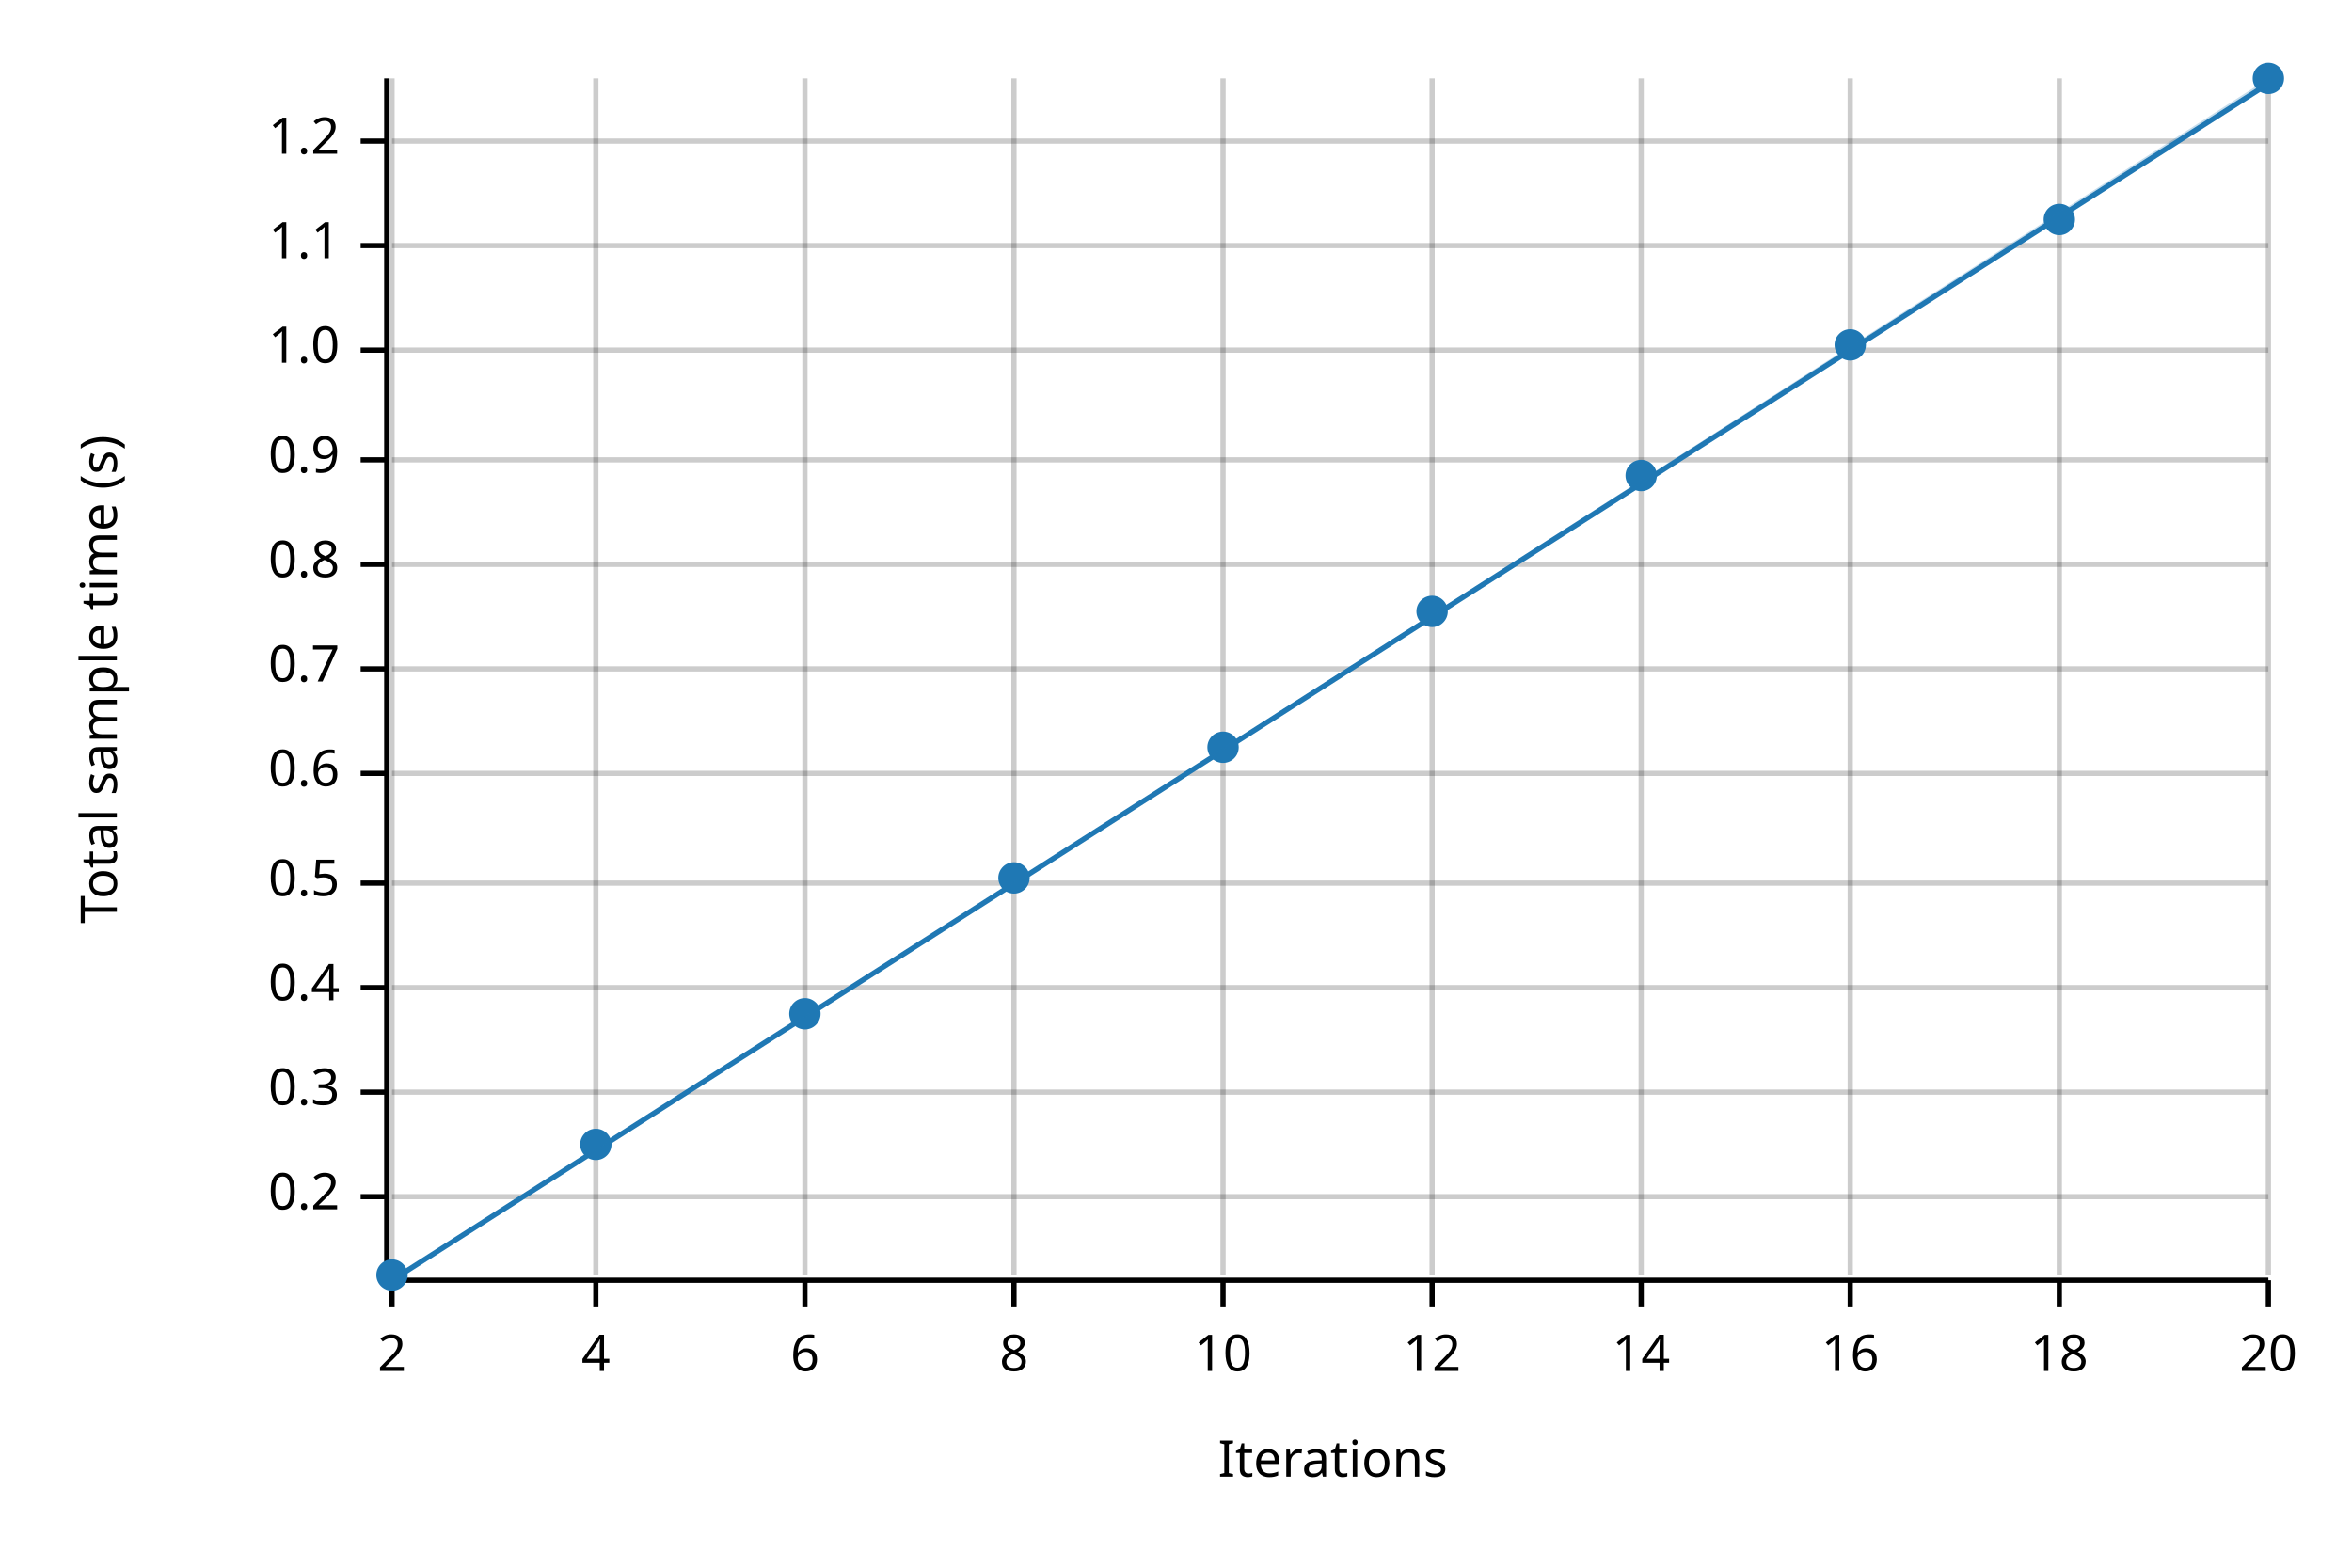
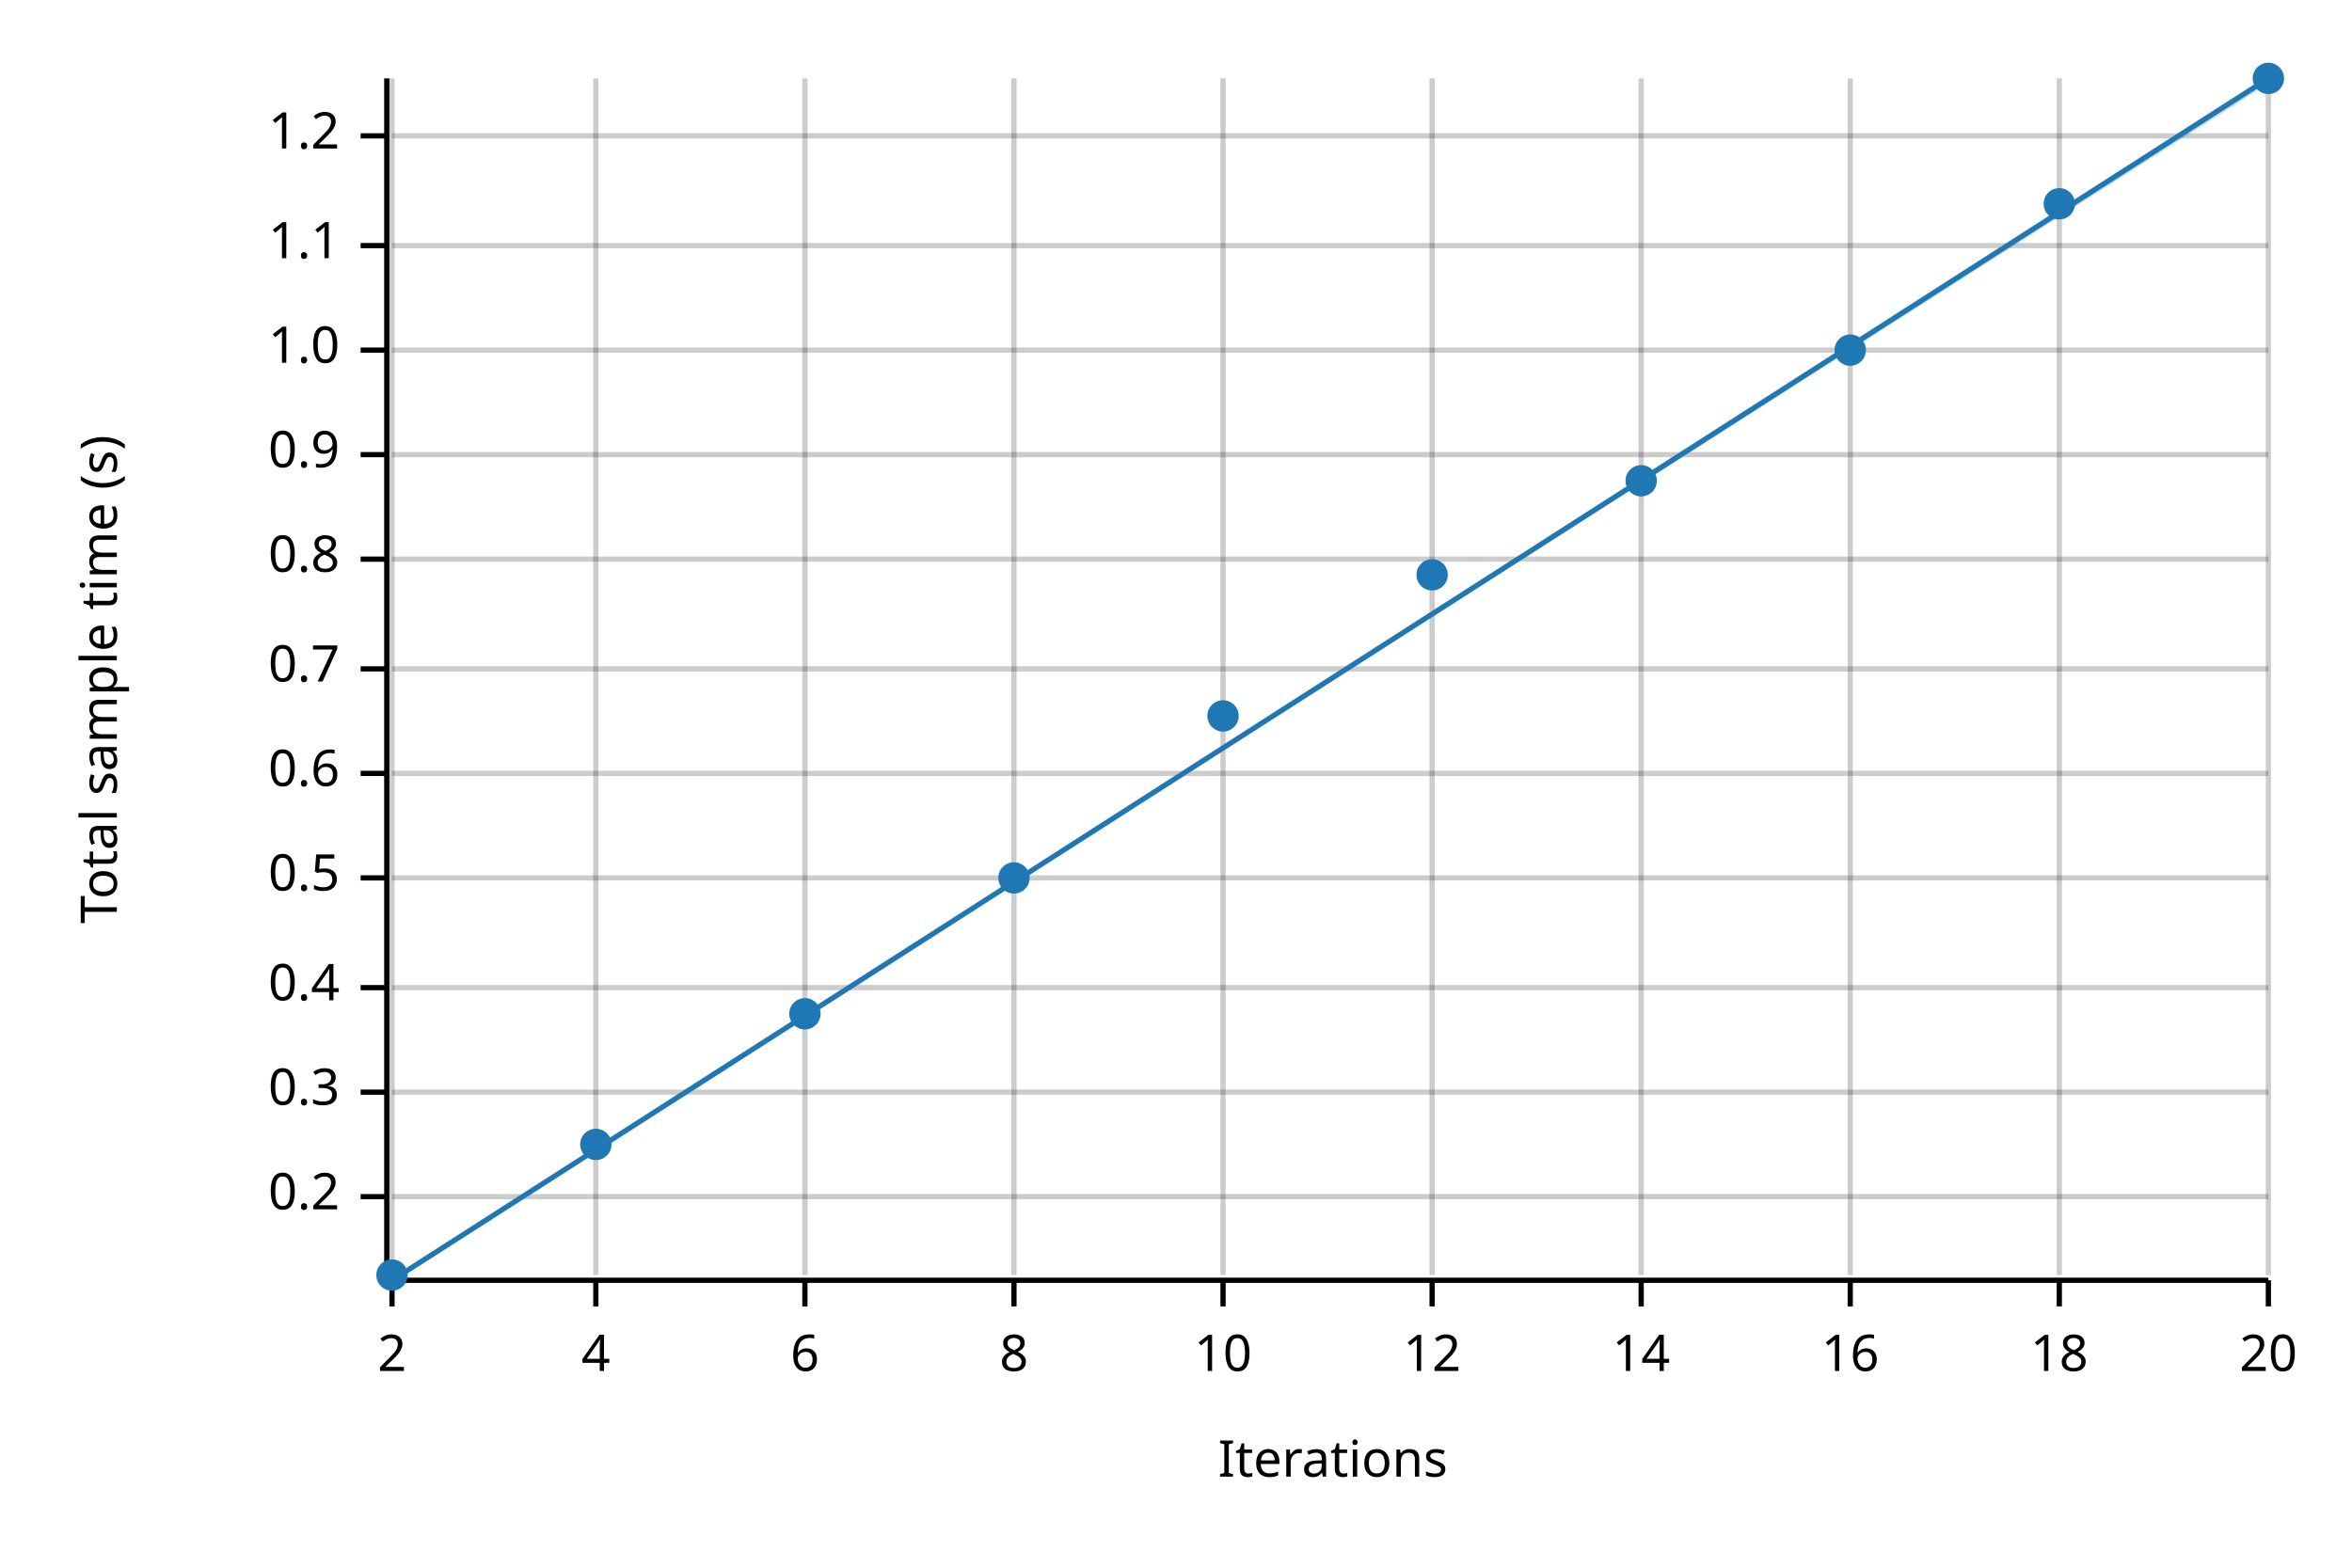
<svg xmlns="http://www.w3.org/2000/svg" width="450" height="300" viewBox="0 0 450 300">
  <text x="15" y="130" dy="0.76em" text-anchor="middle" font-family="sans-serif" font-size="9.677" opacity="1" fill="#000000" transform="rotate(270, 15, 130)">
Total sample time (s)
</text>
  <text x="255" y="285" dy="-0.5ex" text-anchor="middle" font-family="sans-serif" font-size="9.677" opacity="1" fill="#000000">
Iterations
</text>
  <line opacity="0.2" stroke="#000000" stroke-width="1" x1="75" y1="244" x2="75" y2="15" />
  <line opacity="0.2" stroke="#000000" stroke-width="1" x1="114" y1="244" x2="114" y2="15" />
  <line opacity="0.2" stroke="#000000" stroke-width="1" x1="154" y1="244" x2="154" y2="15" />
  <line opacity="0.2" stroke="#000000" stroke-width="1" x1="194" y1="244" x2="194" y2="15" />
  <line opacity="0.2" stroke="#000000" stroke-width="1" x1="234" y1="244" x2="234" y2="15" />
  <line opacity="0.2" stroke="#000000" stroke-width="1" x1="274" y1="244" x2="274" y2="15" />
  <line opacity="0.2" stroke="#000000" stroke-width="1" x1="314" y1="244" x2="314" y2="15" />
  <line opacity="0.2" stroke="#000000" stroke-width="1" x1="354" y1="244" x2="354" y2="15" />
  <line opacity="0.2" stroke="#000000" stroke-width="1" x1="394" y1="244" x2="394" y2="15" />
  <line opacity="0.2" stroke="#000000" stroke-width="1" x1="434" y1="244" x2="434" y2="15" />
  <line opacity="0.2" stroke="#000000" stroke-width="1" x1="75" y1="229" x2="434" y2="229" />
  <line opacity="0.2" stroke="#000000" stroke-width="1" x1="75" y1="209" x2="434" y2="209" />
  <line opacity="0.2" stroke="#000000" stroke-width="1" x1="75" y1="189" x2="434" y2="189" />
-   <line opacity="0.2" stroke="#000000" stroke-width="1" x1="75" y1="169" x2="434" y2="169" />
+   <line opacity="0.2" stroke="#000000" stroke-width="1" x1="75" y1="168" x2="434" y2="168" />
  <line opacity="0.2" stroke="#000000" stroke-width="1" x1="75" y1="148" x2="434" y2="148" />
  <line opacity="0.2" stroke="#000000" stroke-width="1" x1="75" y1="128" x2="434" y2="128" />
-   <line opacity="0.2" stroke="#000000" stroke-width="1" x1="75" y1="108" x2="434" y2="108" />
-   <line opacity="0.2" stroke="#000000" stroke-width="1" x1="75" y1="88" x2="434" y2="88" />
+   <line opacity="0.2" stroke="#000000" stroke-width="1" x1="75" y1="107" x2="434" y2="107" />
+   <line opacity="0.2" stroke="#000000" stroke-width="1" x1="75" y1="87" x2="434" y2="87" />
  <line opacity="0.2" stroke="#000000" stroke-width="1" x1="75" y1="67" x2="434" y2="67" />
  <line opacity="0.2" stroke="#000000" stroke-width="1" x1="75" y1="47" x2="434" y2="47" />
-   <line opacity="0.2" stroke="#000000" stroke-width="1" x1="75" y1="27" x2="434" y2="27" />
+   <line opacity="0.2" stroke="#000000" stroke-width="1" x1="75" y1="26" x2="434" y2="26" />
  <polyline fill="none" opacity="1" stroke="#000000" stroke-width="1" points="74,15 74,244 " />
  <text x="65" y="229" dy="0.5ex" text-anchor="end" font-family="sans-serif" font-size="9.677" opacity="1" fill="#000000">
0.2
</text>
  <polyline fill="none" opacity="1" stroke="#000000" stroke-width="1" points="69,229 74,229 " />
  <text x="65" y="209" dy="0.5ex" text-anchor="end" font-family="sans-serif" font-size="9.677" opacity="1" fill="#000000">
0.3
</text>
  <polyline fill="none" opacity="1" stroke="#000000" stroke-width="1" points="69,209 74,209 " />
  <text x="65" y="189" dy="0.5ex" text-anchor="end" font-family="sans-serif" font-size="9.677" opacity="1" fill="#000000">
0.4
</text>
  <polyline fill="none" opacity="1" stroke="#000000" stroke-width="1" points="69,189 74,189 " />
-   <text x="65" y="169" dy="0.5ex" text-anchor="end" font-family="sans-serif" font-size="9.677" opacity="1" fill="#000000">
+   <text x="65" y="168" dy="0.5ex" text-anchor="end" font-family="sans-serif" font-size="9.677" opacity="1" fill="#000000">
0.5
</text>
-   <polyline fill="none" opacity="1" stroke="#000000" stroke-width="1" points="69,169 74,169 " />
+   <polyline fill="none" opacity="1" stroke="#000000" stroke-width="1" points="69,168 74,168 " />
  <text x="65" y="148" dy="0.5ex" text-anchor="end" font-family="sans-serif" font-size="9.677" opacity="1" fill="#000000">
0.6
</text>
  <polyline fill="none" opacity="1" stroke="#000000" stroke-width="1" points="69,148 74,148 " />
  <text x="65" y="128" dy="0.5ex" text-anchor="end" font-family="sans-serif" font-size="9.677" opacity="1" fill="#000000">
0.7
</text>
  <polyline fill="none" opacity="1" stroke="#000000" stroke-width="1" points="69,128 74,128 " />
-   <text x="65" y="108" dy="0.5ex" text-anchor="end" font-family="sans-serif" font-size="9.677" opacity="1" fill="#000000">
+   <text x="65" y="107" dy="0.5ex" text-anchor="end" font-family="sans-serif" font-size="9.677" opacity="1" fill="#000000">
0.8
</text>
-   <polyline fill="none" opacity="1" stroke="#000000" stroke-width="1" points="69,108 74,108 " />
-   <text x="65" y="88" dy="0.5ex" text-anchor="end" font-family="sans-serif" font-size="9.677" opacity="1" fill="#000000">
+   <polyline fill="none" opacity="1" stroke="#000000" stroke-width="1" points="69,107 74,107 " />
+   <text x="65" y="87" dy="0.5ex" text-anchor="end" font-family="sans-serif" font-size="9.677" opacity="1" fill="#000000">
0.9
</text>
-   <polyline fill="none" opacity="1" stroke="#000000" stroke-width="1" points="69,88 74,88 " />
+   <polyline fill="none" opacity="1" stroke="#000000" stroke-width="1" points="69,87 74,87 " />
  <text x="65" y="67" dy="0.5ex" text-anchor="end" font-family="sans-serif" font-size="9.677" opacity="1" fill="#000000">
1.0
</text>
  <polyline fill="none" opacity="1" stroke="#000000" stroke-width="1" points="69,67 74,67 " />
  <text x="65" y="47" dy="0.5ex" text-anchor="end" font-family="sans-serif" font-size="9.677" opacity="1" fill="#000000">
1.1
</text>
  <polyline fill="none" opacity="1" stroke="#000000" stroke-width="1" points="69,47 74,47 " />
-   <text x="65" y="27" dy="0.5ex" text-anchor="end" font-family="sans-serif" font-size="9.677" opacity="1" fill="#000000">
+   <text x="65" y="26" dy="0.5ex" text-anchor="end" font-family="sans-serif" font-size="9.677" opacity="1" fill="#000000">
1.2
</text>
-   <polyline fill="none" opacity="1" stroke="#000000" stroke-width="1" points="69,27 74,27 " />
+   <polyline fill="none" opacity="1" stroke="#000000" stroke-width="1" points="69,26 74,26 " />
  <polyline fill="none" opacity="1" stroke="#000000" stroke-width="1" points="75,245 434,245 " />
  <text x="75" y="255" dy="0.76em" text-anchor="middle" font-family="sans-serif" font-size="9.677" opacity="1" fill="#000000">
2
</text>
  <polyline fill="none" opacity="1" stroke="#000000" stroke-width="1" points="75,245 75,250 " />
  <text x="114" y="255" dy="0.76em" text-anchor="middle" font-family="sans-serif" font-size="9.677" opacity="1" fill="#000000">
4
</text>
  <polyline fill="none" opacity="1" stroke="#000000" stroke-width="1" points="114,245 114,250 " />
  <text x="154" y="255" dy="0.76em" text-anchor="middle" font-family="sans-serif" font-size="9.677" opacity="1" fill="#000000">
6
</text>
  <polyline fill="none" opacity="1" stroke="#000000" stroke-width="1" points="154,245 154,250 " />
  <text x="194" y="255" dy="0.76em" text-anchor="middle" font-family="sans-serif" font-size="9.677" opacity="1" fill="#000000">
8
</text>
  <polyline fill="none" opacity="1" stroke="#000000" stroke-width="1" points="194,245 194,250 " />
  <text x="234" y="255" dy="0.76em" text-anchor="middle" font-family="sans-serif" font-size="9.677" opacity="1" fill="#000000">
10
</text>
  <polyline fill="none" opacity="1" stroke="#000000" stroke-width="1" points="234,245 234,250 " />
  <text x="274" y="255" dy="0.76em" text-anchor="middle" font-family="sans-serif" font-size="9.677" opacity="1" fill="#000000">
12
</text>
  <polyline fill="none" opacity="1" stroke="#000000" stroke-width="1" points="274,245 274,250 " />
  <text x="314" y="255" dy="0.76em" text-anchor="middle" font-family="sans-serif" font-size="9.677" opacity="1" fill="#000000">
14
</text>
  <polyline fill="none" opacity="1" stroke="#000000" stroke-width="1" points="314,245 314,250 " />
  <text x="354" y="255" dy="0.76em" text-anchor="middle" font-family="sans-serif" font-size="9.677" opacity="1" fill="#000000">
16
</text>
  <polyline fill="none" opacity="1" stroke="#000000" stroke-width="1" points="354,245 354,250 " />
  <text x="394" y="255" dy="0.76em" text-anchor="middle" font-family="sans-serif" font-size="9.677" opacity="1" fill="#000000">
18
</text>
  <polyline fill="none" opacity="1" stroke="#000000" stroke-width="1" points="394,245 394,250 " />
  <text x="434" y="255" dy="0.76em" text-anchor="middle" font-family="sans-serif" font-size="9.677" opacity="1" fill="#000000">
20
</text>
  <polyline fill="none" opacity="1" stroke="#000000" stroke-width="1" points="434,245 434,250 " />
  <circle cx="75" cy="244" r="3" opacity="1" fill="#1F78B4" stroke="none" stroke-width="1" />
  <circle cx="114" cy="219" r="3" opacity="1" fill="#1F78B4" stroke="none" stroke-width="1" />
  <circle cx="154" cy="194" r="3" opacity="1" fill="#1F78B4" stroke="none" stroke-width="1" />
  <circle cx="194" cy="168" r="3" opacity="1" fill="#1F78B4" stroke="none" stroke-width="1" />
-   <circle cx="234" cy="143" r="3" opacity="1" fill="#1F78B4" stroke="none" stroke-width="1" />
-   <circle cx="274" cy="117" r="3" opacity="1" fill="#1F78B4" stroke="none" stroke-width="1" />
-   <circle cx="314" cy="91" r="3" opacity="1" fill="#1F78B4" stroke="none" stroke-width="1" />
-   <circle cx="354" cy="66" r="3" opacity="1" fill="#1F78B4" stroke="none" stroke-width="1" />
-   <circle cx="394" cy="42" r="3" opacity="1" fill="#1F78B4" stroke="none" stroke-width="1" />
+   <circle cx="234" cy="137" r="3" opacity="1" fill="#1F78B4" stroke="none" stroke-width="1" />
+   <circle cx="274" cy="110" r="3" opacity="1" fill="#1F78B4" stroke="none" stroke-width="1" />
+   <circle cx="314" cy="92" r="3" opacity="1" fill="#1F78B4" stroke="none" stroke-width="1" />
+   <circle cx="354" cy="67" r="3" opacity="1" fill="#1F78B4" stroke="none" stroke-width="1" />
+   <circle cx="394" cy="39" r="3" opacity="1" fill="#1F78B4" stroke="none" stroke-width="1" />
  <circle cx="434" cy="15" r="3" opacity="1" fill="#1F78B4" stroke="none" stroke-width="1" />
-   <polyline fill="none" opacity="1" stroke="#1F78B4" stroke-width="1" points="75,245 434,16 " />
+   <polyline fill="none" opacity="1" stroke="#1F78B4" stroke-width="1" points="75,245 434,15 " />
  <polygon opacity="0.25" fill="#1F78B4" points="75,245 434,16 434,15 " />
</svg>
